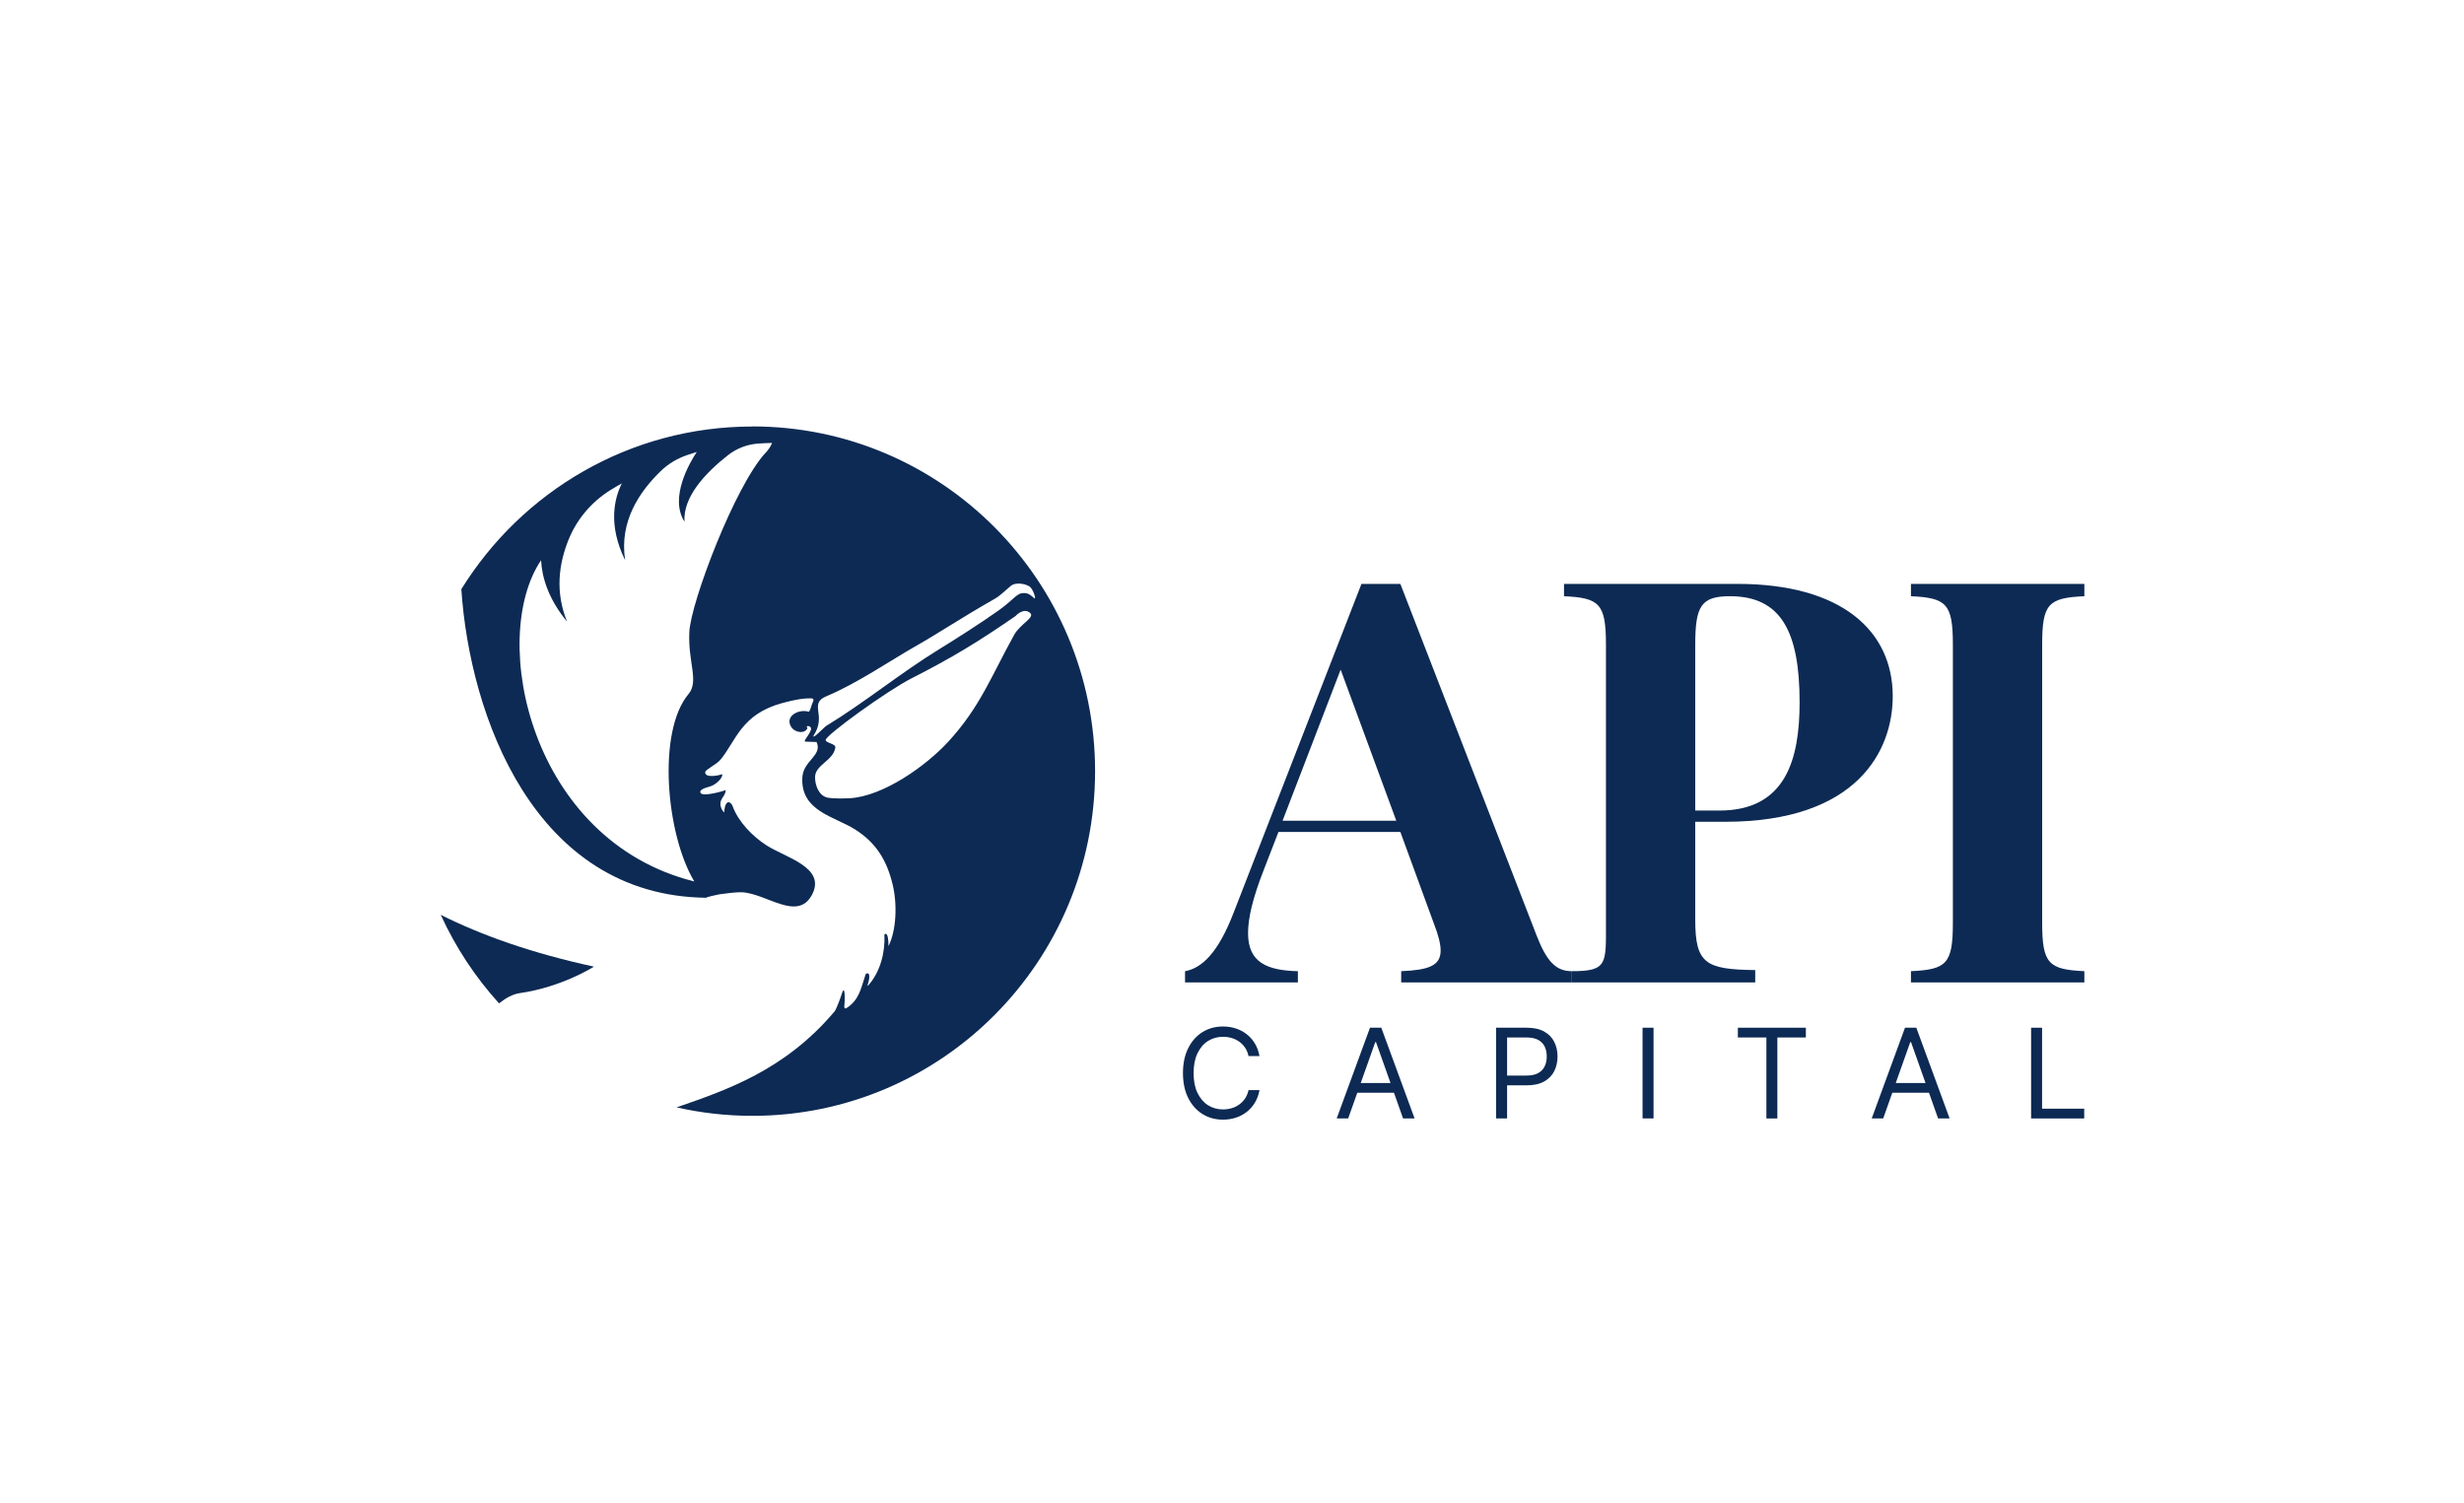
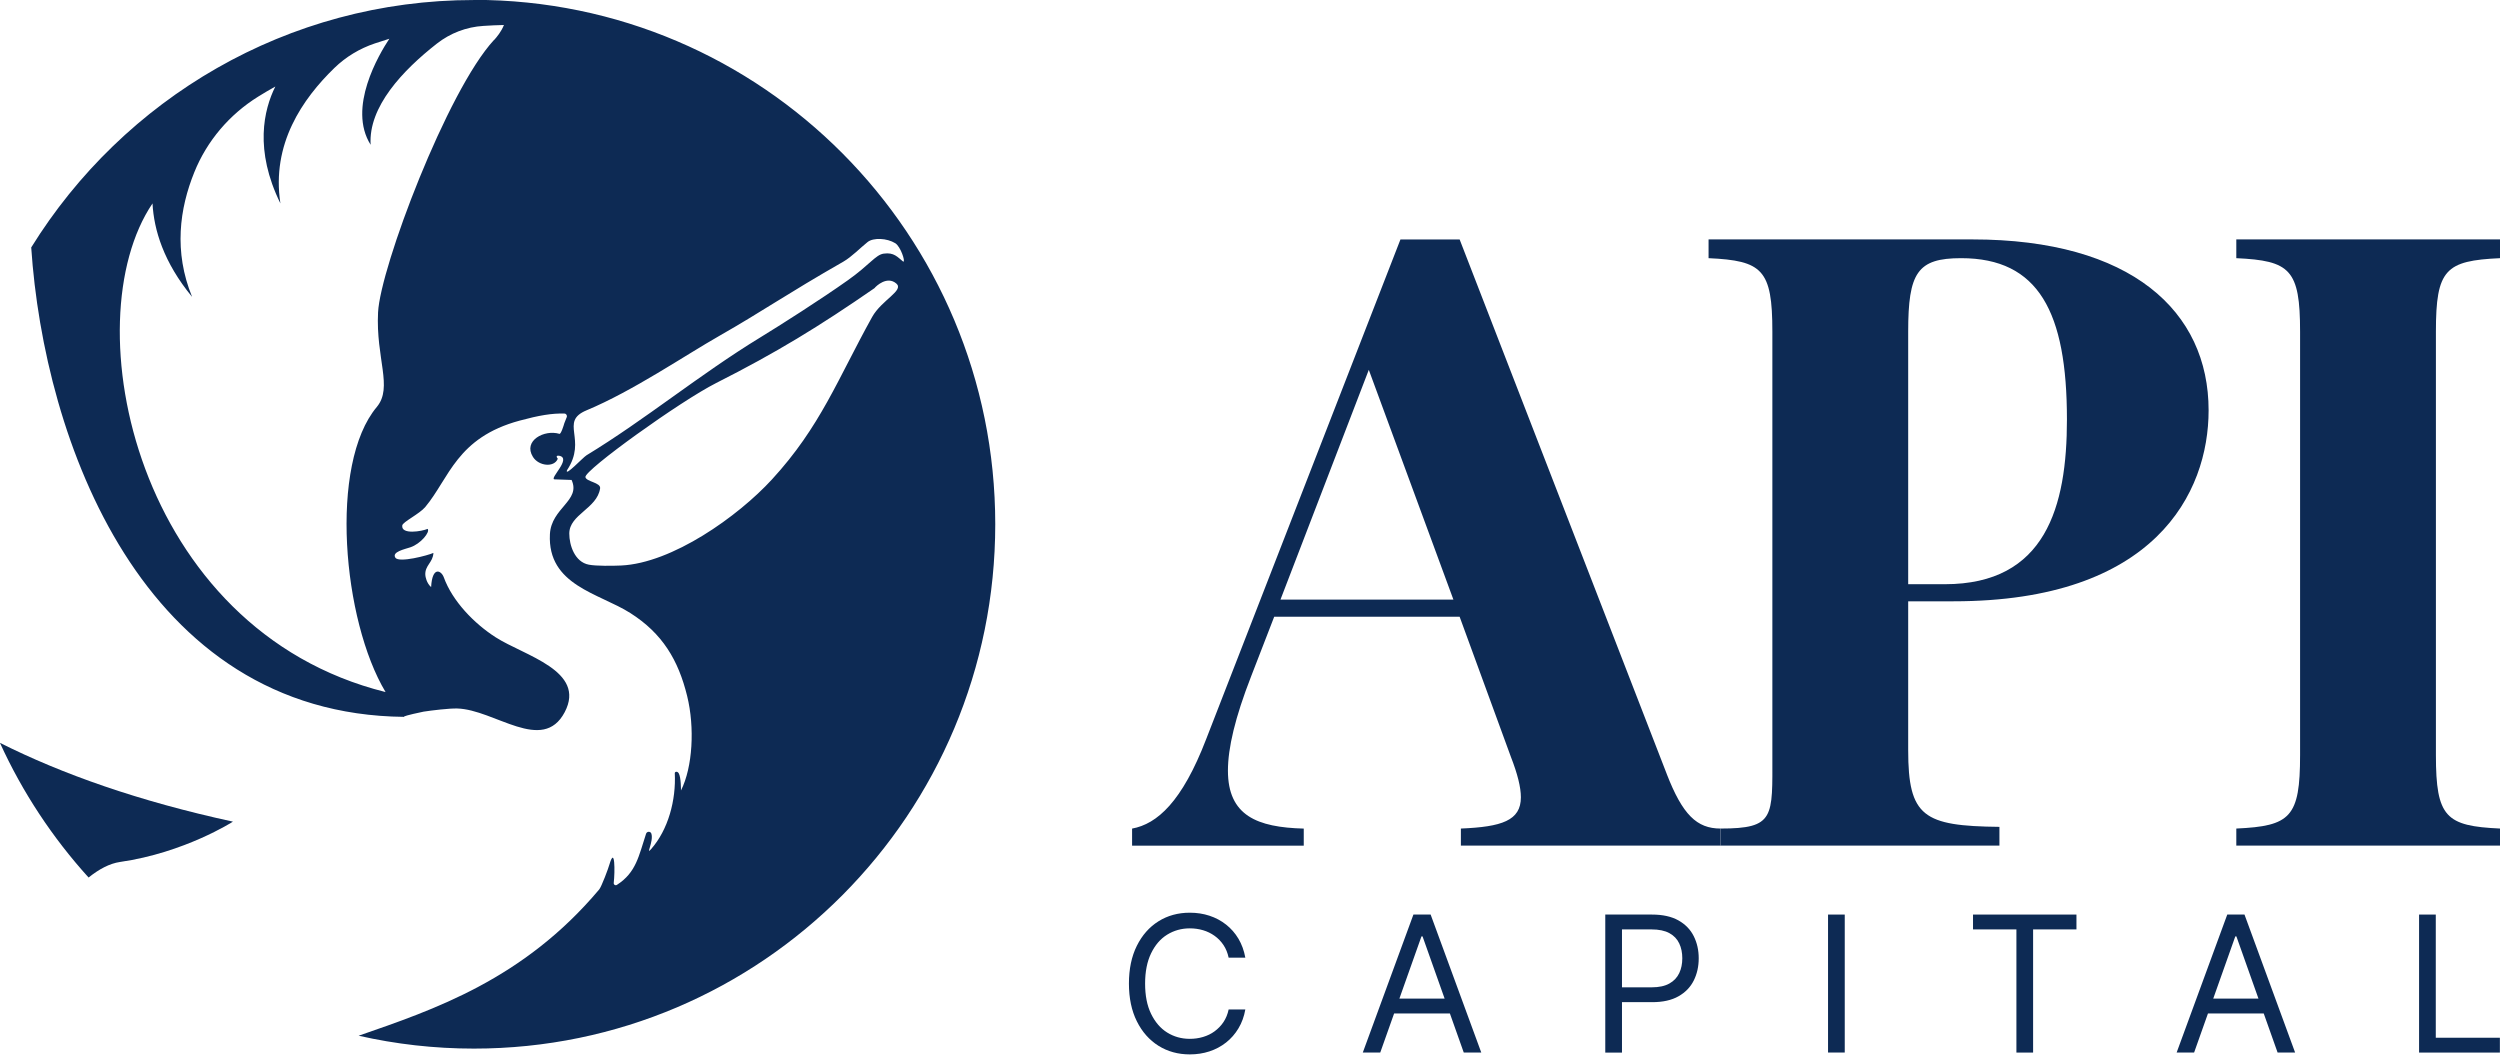
- <svg xmlns="http://www.w3.org/2000/svg" width="1000pt" height="610pt" viewBox="0 0 1000 610">
+ <svg xmlns="http://www.w3.org/2000/svg" width="667.0pt" height="281.3pt" viewBox="178.9 173.1 667.0 281.3">
  <path fill-rule="nonzero" fill="#0D2A54" fill-opacity="1" d="M 511.156 428.613 L 506.703 428.613 C 506.434 427.336 505.973 426.199 505.324 425.23 C 504.672 424.258 503.879 423.441 502.949 422.777 C 502.016 422.113 500.996 421.613 499.871 421.281 C 498.75 420.949 497.574 420.785 496.348 420.785 C 494.129 420.785 492.109 421.348 490.297 422.469 C 488.484 423.594 487.07 425.254 486.008 427.453 C 484.949 429.648 484.414 432.332 484.414 435.523 C 484.414 438.715 484.938 441.398 486.008 443.594 C 487.082 445.793 488.5 447.453 490.297 448.574 C 492.098 449.699 494.117 450.262 496.348 450.262 C 497.574 450.262 498.75 450.094 499.871 449.762 C 500.996 449.43 502.031 448.934 502.949 448.258 C 503.867 447.578 504.672 446.773 505.324 445.793 C 505.973 444.82 506.434 443.695 506.703 442.418 L 511.156 442.418 C 510.824 444.297 510.211 445.984 509.32 447.465 C 508.438 448.945 507.328 450.211 506.012 451.246 C 504.699 452.281 503.215 453.07 501.582 453.609 C 499.949 454.145 498.199 454.414 496.348 454.414 C 493.211 454.414 490.426 453.645 487.977 452.113 C 485.539 450.582 483.609 448.398 482.207 445.574 C 480.801 442.75 480.098 439.395 480.098 435.512 C 480.098 431.629 480.801 428.27 482.207 425.445 C 483.609 422.625 485.523 420.441 487.977 418.906 C 490.414 417.375 493.211 416.609 496.348 416.609 C 498.199 416.609 499.949 416.875 501.582 417.414 C 503.215 417.949 504.699 418.742 506.012 419.777 C 507.328 420.809 508.438 422.074 509.32 423.555 C 510.199 425.039 510.812 426.723 511.156 428.613 Z M 511.156 428.613 " />
  <path fill-rule="nonzero" fill="#0D2A54" fill-opacity="1" d="M 547.168 453.914 L 542.496 453.914 L 556 417.105 L 560.594 417.105 L 574.102 453.914 L 569.43 453.914 L 558.438 422.93 L 558.145 422.93 L 547.152 453.914 Z M 548.902 439.535 L 567.73 439.535 L 567.73 443.492 L 548.902 443.492 Z M 548.902 439.535 " />
  <path fill-rule="nonzero" fill="#0D2A54" fill-opacity="1" d="M 607.188 453.914 L 607.188 417.105 L 619.621 417.105 C 622.508 417.105 624.867 417.629 626.707 418.664 C 628.543 419.699 629.91 421.105 630.789 422.867 C 631.672 424.629 632.117 426.594 632.117 428.766 C 632.117 430.938 631.684 432.906 630.805 434.68 C 629.922 436.457 628.57 437.859 626.73 438.906 C 624.895 439.953 622.559 440.477 619.684 440.477 L 610.773 440.477 L 610.773 436.52 L 619.543 436.52 C 621.523 436.52 623.105 436.176 624.305 435.496 C 625.508 434.82 626.375 433.887 626.922 432.727 C 627.473 431.551 627.738 430.234 627.738 428.766 C 627.738 427.297 627.473 425.969 626.922 424.809 C 626.375 423.645 625.508 422.727 624.293 422.062 C 623.082 421.398 621.484 421.066 619.48 421.066 L 611.645 421.066 L 611.645 453.926 L 607.188 453.926 Z M 607.188 453.914 " />
  <path fill-rule="nonzero" fill="#0D2A54" fill-opacity="1" d="M 666.621 417.105 L 671.078 417.105 L 671.078 453.914 L 666.621 453.914 Z M 666.621 417.105 " />
  <path fill-rule="nonzero" fill="#0D2A54" fill-opacity="1" d="M 705.301 421.066 L 705.301 417.105 L 732.898 417.105 L 732.898 421.066 L 721.332 421.066 L 721.332 453.926 L 716.879 453.926 L 716.879 421.066 Z M 705.301 421.066 " />
  <path fill-rule="nonzero" fill="#0D2A54" fill-opacity="1" d="M 764.301 453.914 L 759.629 453.914 L 773.133 417.105 L 777.73 417.105 L 791.234 453.914 L 786.562 453.914 L 775.57 422.93 L 775.277 422.93 L 764.289 453.914 Z M 766.023 439.535 L 784.852 439.535 L 784.852 443.492 L 766.023 443.492 Z M 766.023 439.535 " />
  <path fill-rule="nonzero" fill="#0D2A54" fill-opacity="1" d="M 824.309 453.914 L 824.309 417.105 L 828.766 417.105 L 828.766 449.969 L 845.867 449.969 L 845.867 453.926 L 824.309 453.926 Z M 824.309 453.914 " />
  <path fill-rule="nonzero" fill="#0D2A54" fill-opacity="1" d="M 623.578 379.582 C 627.805 390.477 631.621 394.156 637.926 394.156 L 637.926 398.715 L 568.664 398.715 L 568.664 394.156 C 579.551 393.707 584.672 392.047 584.672 385.816 C 584.672 383.148 583.777 379.582 582.004 375.023 L 568.332 337.652 L 518.855 337.652 L 512.738 353.453 C 508.398 364.578 506.512 372.699 506.512 378.703 C 506.512 390.719 514.297 393.836 526.742 394.168 L 526.742 398.727 L 480.941 398.727 L 480.941 394.168 C 487.617 392.941 494.281 387.055 500.727 370.246 L 552.539 236.988 L 568.332 236.988 L 623.59 379.598 Z M 544.09 271.789 L 520.527 333.082 L 566.672 333.082 L 544.102 271.789 Z M 544.09 271.789 " />
  <path fill-rule="nonzero" fill="#0D2A54" fill-opacity="1" d="M 688.004 373.234 C 688.004 391.039 692.113 393.48 712.348 393.707 L 712.348 398.715 L 637.926 398.715 L 637.926 394.156 C 652.48 394.156 651.766 391.156 651.766 374.578 L 651.766 261.559 C 651.766 244.984 649.098 242.645 634.746 241.98 L 634.746 236.977 L 705.133 236.977 C 747.488 236.977 768.156 256.105 768.156 282.582 C 768.156 304.613 753.809 333.527 700.117 333.527 L 688.004 333.527 Z M 688.004 261.559 L 688.004 328.969 L 697.781 328.969 C 724.691 328.969 730.359 308.277 730.359 285.035 C 730.359 256.336 722.801 241.98 702.121 241.98 C 690.441 241.98 688.004 245.875 688.004 261.559 Z M 688.004 261.559 " />
  <path fill-rule="nonzero" fill="#0D2A54" fill-opacity="1" d="M 845.922 241.98 C 831.355 242.645 828.801 244.984 828.801 261.559 L 828.801 374.578 C 828.801 391.156 831.469 393.492 845.922 394.156 L 845.922 398.715 L 775.547 398.715 L 775.547 394.156 C 789.996 393.492 792.562 391.156 792.562 374.578 L 792.562 261.559 C 792.562 244.984 789.895 242.645 775.547 241.98 L 775.547 236.977 L 845.922 236.977 Z M 845.922 241.98 " />
  <path fill-rule="nonzero" fill="#0D2A54" fill-opacity="1" d="M 305.359 173.105 C 255.512 173.105 211.789 199.492 187.23 239.121 C 190.641 290.348 216.77 363.645 286.695 364.359 C 286.723 364.297 286.746 364.258 286.773 364.23 C 286.977 364.055 291.227 363.07 291.902 362.969 C 294.152 362.621 298.734 362.074 300.879 362.125 C 310.871 362.406 323.664 374.281 329.562 363.109 C 335.395 352.035 318.801 348.051 311.129 343.121 C 305.398 339.453 299.602 333.477 297.305 327.129 C 296.641 325.305 294.227 324.051 293.922 329.734 C 292.684 328.664 292.402 326.938 292.375 326.504 C 292.234 323.926 294.418 323.211 294.535 320.617 C 293.09 321.281 285.344 323.336 284.387 321.895 C 283.379 320.348 286.812 319.645 288.383 319.121 C 291.152 318.203 293.742 315.012 292.988 314.207 C 291.508 314.855 285.867 315.84 286.223 313.285 C 286.352 312.352 290.832 310.207 292.363 308.367 C 298.785 300.656 300.711 289.863 317.562 285.316 C 322.707 283.922 326.191 283.336 329.484 283.438 C 329.957 283.449 330.277 283.938 330.109 284.383 L 329.457 286.031 C 329.344 286.465 328.578 288.98 328.156 288.852 C 324.16 287.629 318.379 290.668 321.086 294.996 C 322.617 297.461 326.766 297.922 327.723 295.48 C 327.07 294.742 327.594 294.574 328.195 294.715 C 331.387 295.457 325.555 300.68 326.777 300.988 L 331.398 301.152 C 333.941 306.684 325.961 308.586 325.617 315.637 C 324.941 329.277 338.699 331.344 347.062 336.656 C 355.629 342.098 359.879 349.188 362.238 358.828 C 364.281 367.168 363.719 377.781 360.582 384.004 C 360.582 384.004 360.633 380.465 359.969 379.391 C 359.57 378.766 358.922 378.996 358.934 379.391 C 359.289 386.582 357.199 394.449 352.59 399.672 C 351.098 401.41 353.328 397.617 352.691 395.535 C 352.488 394.844 351.504 394.859 351.273 395.535 C 349.32 401.449 348.656 405.867 343.488 409.188 C 343.094 409.441 342.594 409.125 342.645 408.664 C 342.988 405.625 342.988 398.742 341.523 403.656 C 341.266 404.641 339.402 409.66 338.75 410.426 C 318.52 434.477 294.609 442.484 274.582 449.43 C 284.477 451.68 294.777 452.867 305.348 452.867 C 382.164 452.867 444.434 390.234 444.434 312.965 C 444.434 235.699 382.164 173.066 305.348 173.066 Z M 310.719 183.742 C 298.234 197.219 280.363 244.473 279.766 256.438 C 279.152 268.738 283.762 276.426 279.457 281.648 C 266.59 296.938 270.332 338.703 281.77 357.742 C 215.098 341.141 198.195 259.059 219.59 227.371 C 219.961 234.395 222.527 243.055 230.148 252.301 C 225.207 240.195 226.816 228.762 230.746 219.043 C 234.117 210.68 240.117 203.652 247.762 198.891 C 249.23 197.969 250.762 197.078 252.359 196.184 C 249.281 202.375 246.703 213.094 253.711 227.371 C 251.273 211.52 259.598 199.504 268.121 191.227 C 271.172 188.266 274.863 186.043 278.898 184.688 C 280.16 184.266 281.449 183.844 282.777 183.438 C 279.98 187.652 271.559 201.879 277.785 211.727 C 277.148 201.586 286.375 191.852 295.453 184.738 C 299.027 181.941 303.355 180.281 307.887 180.012 C 309.852 179.898 311.422 179.797 313.348 179.77 C 312.66 181.547 311.41 183.027 310.734 183.77 Z M 411.59 257.664 C 402.371 274.27 397.789 286.949 384.859 301.012 C 375.746 310.938 358.207 323.352 344.609 323.977 C 342.363 324.078 338.012 324.141 336.008 323.758 C 332.215 323.043 330.785 318.535 330.785 315.457 C 330.785 310.336 338.191 308.816 339.008 303.414 C 339.25 301.816 335.293 301.637 335.09 300.387 C 334.781 298.547 360.352 280.156 369.977 275.289 C 386.059 267.156 397.367 260.246 412.215 249.977 C 412.609 249.453 415.57 246.617 418.047 248.75 C 420.191 250.59 414.105 253.156 411.59 257.664 Z M 419.887 242.914 C 418.355 241.688 417.422 240.371 414.664 240.77 C 412.508 241.074 410.938 243.73 405.145 247.844 C 397.969 252.941 387.031 259.898 381.758 263.117 C 365.508 273.043 351.07 285.035 335.395 294.562 C 334.398 295.176 329.562 300.398 330.172 298.559 C 335.699 290.258 328.016 285.648 335.395 282.57 C 347.777 277.41 361.539 267.984 371.035 262.582 C 382.164 256.246 388.855 251.508 403.918 242.902 C 406.102 241.648 408.5 239.172 410.375 237.676 C 411.91 236.453 415.535 236.617 417.754 237.984 C 419.16 238.852 420.523 242.902 419.91 242.902 Z M 419.887 242.914 " />
  <path fill-rule="nonzero" fill="#0D2A54" fill-opacity="1" d="M 202.535 407.223 C 205.293 405.012 208.113 403.48 210.934 403.07 C 228.145 400.605 241.047 392.316 241.047 392.316 C 215.875 386.852 195.453 379.609 178.883 371.293 C 184.906 384.512 192.926 396.621 202.535 407.223 Z M 202.535 407.223 " />
</svg>
